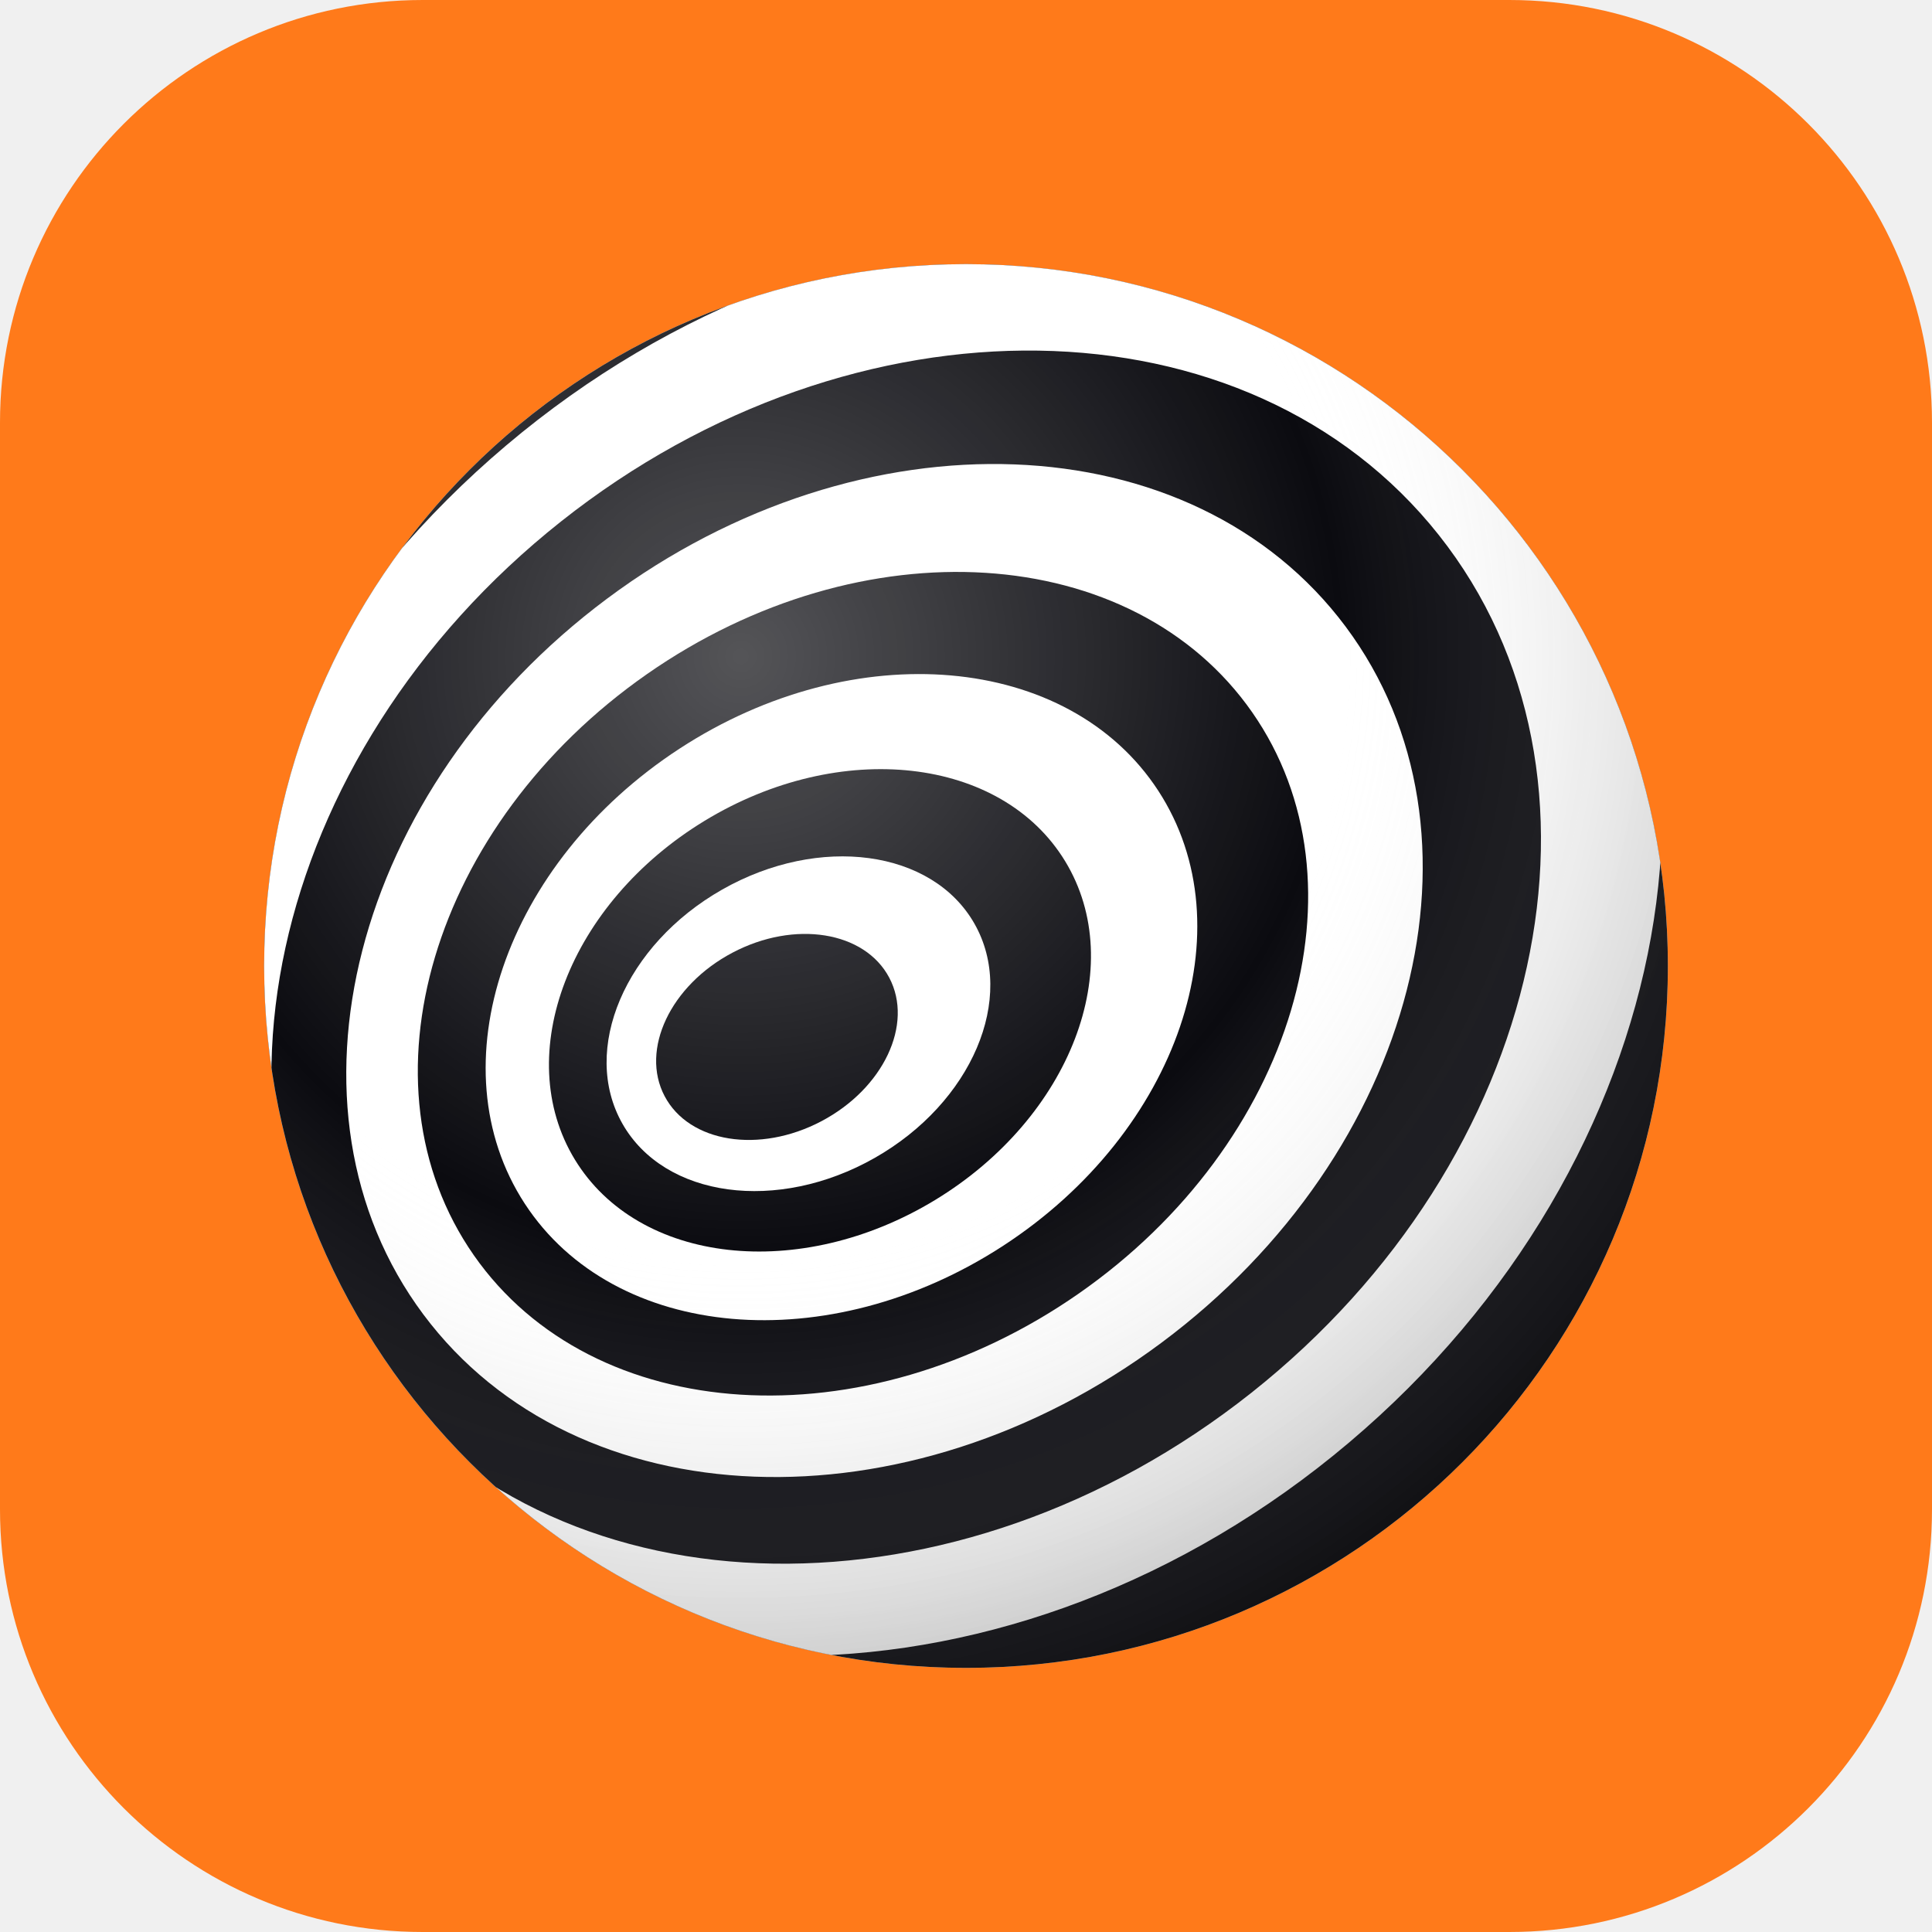
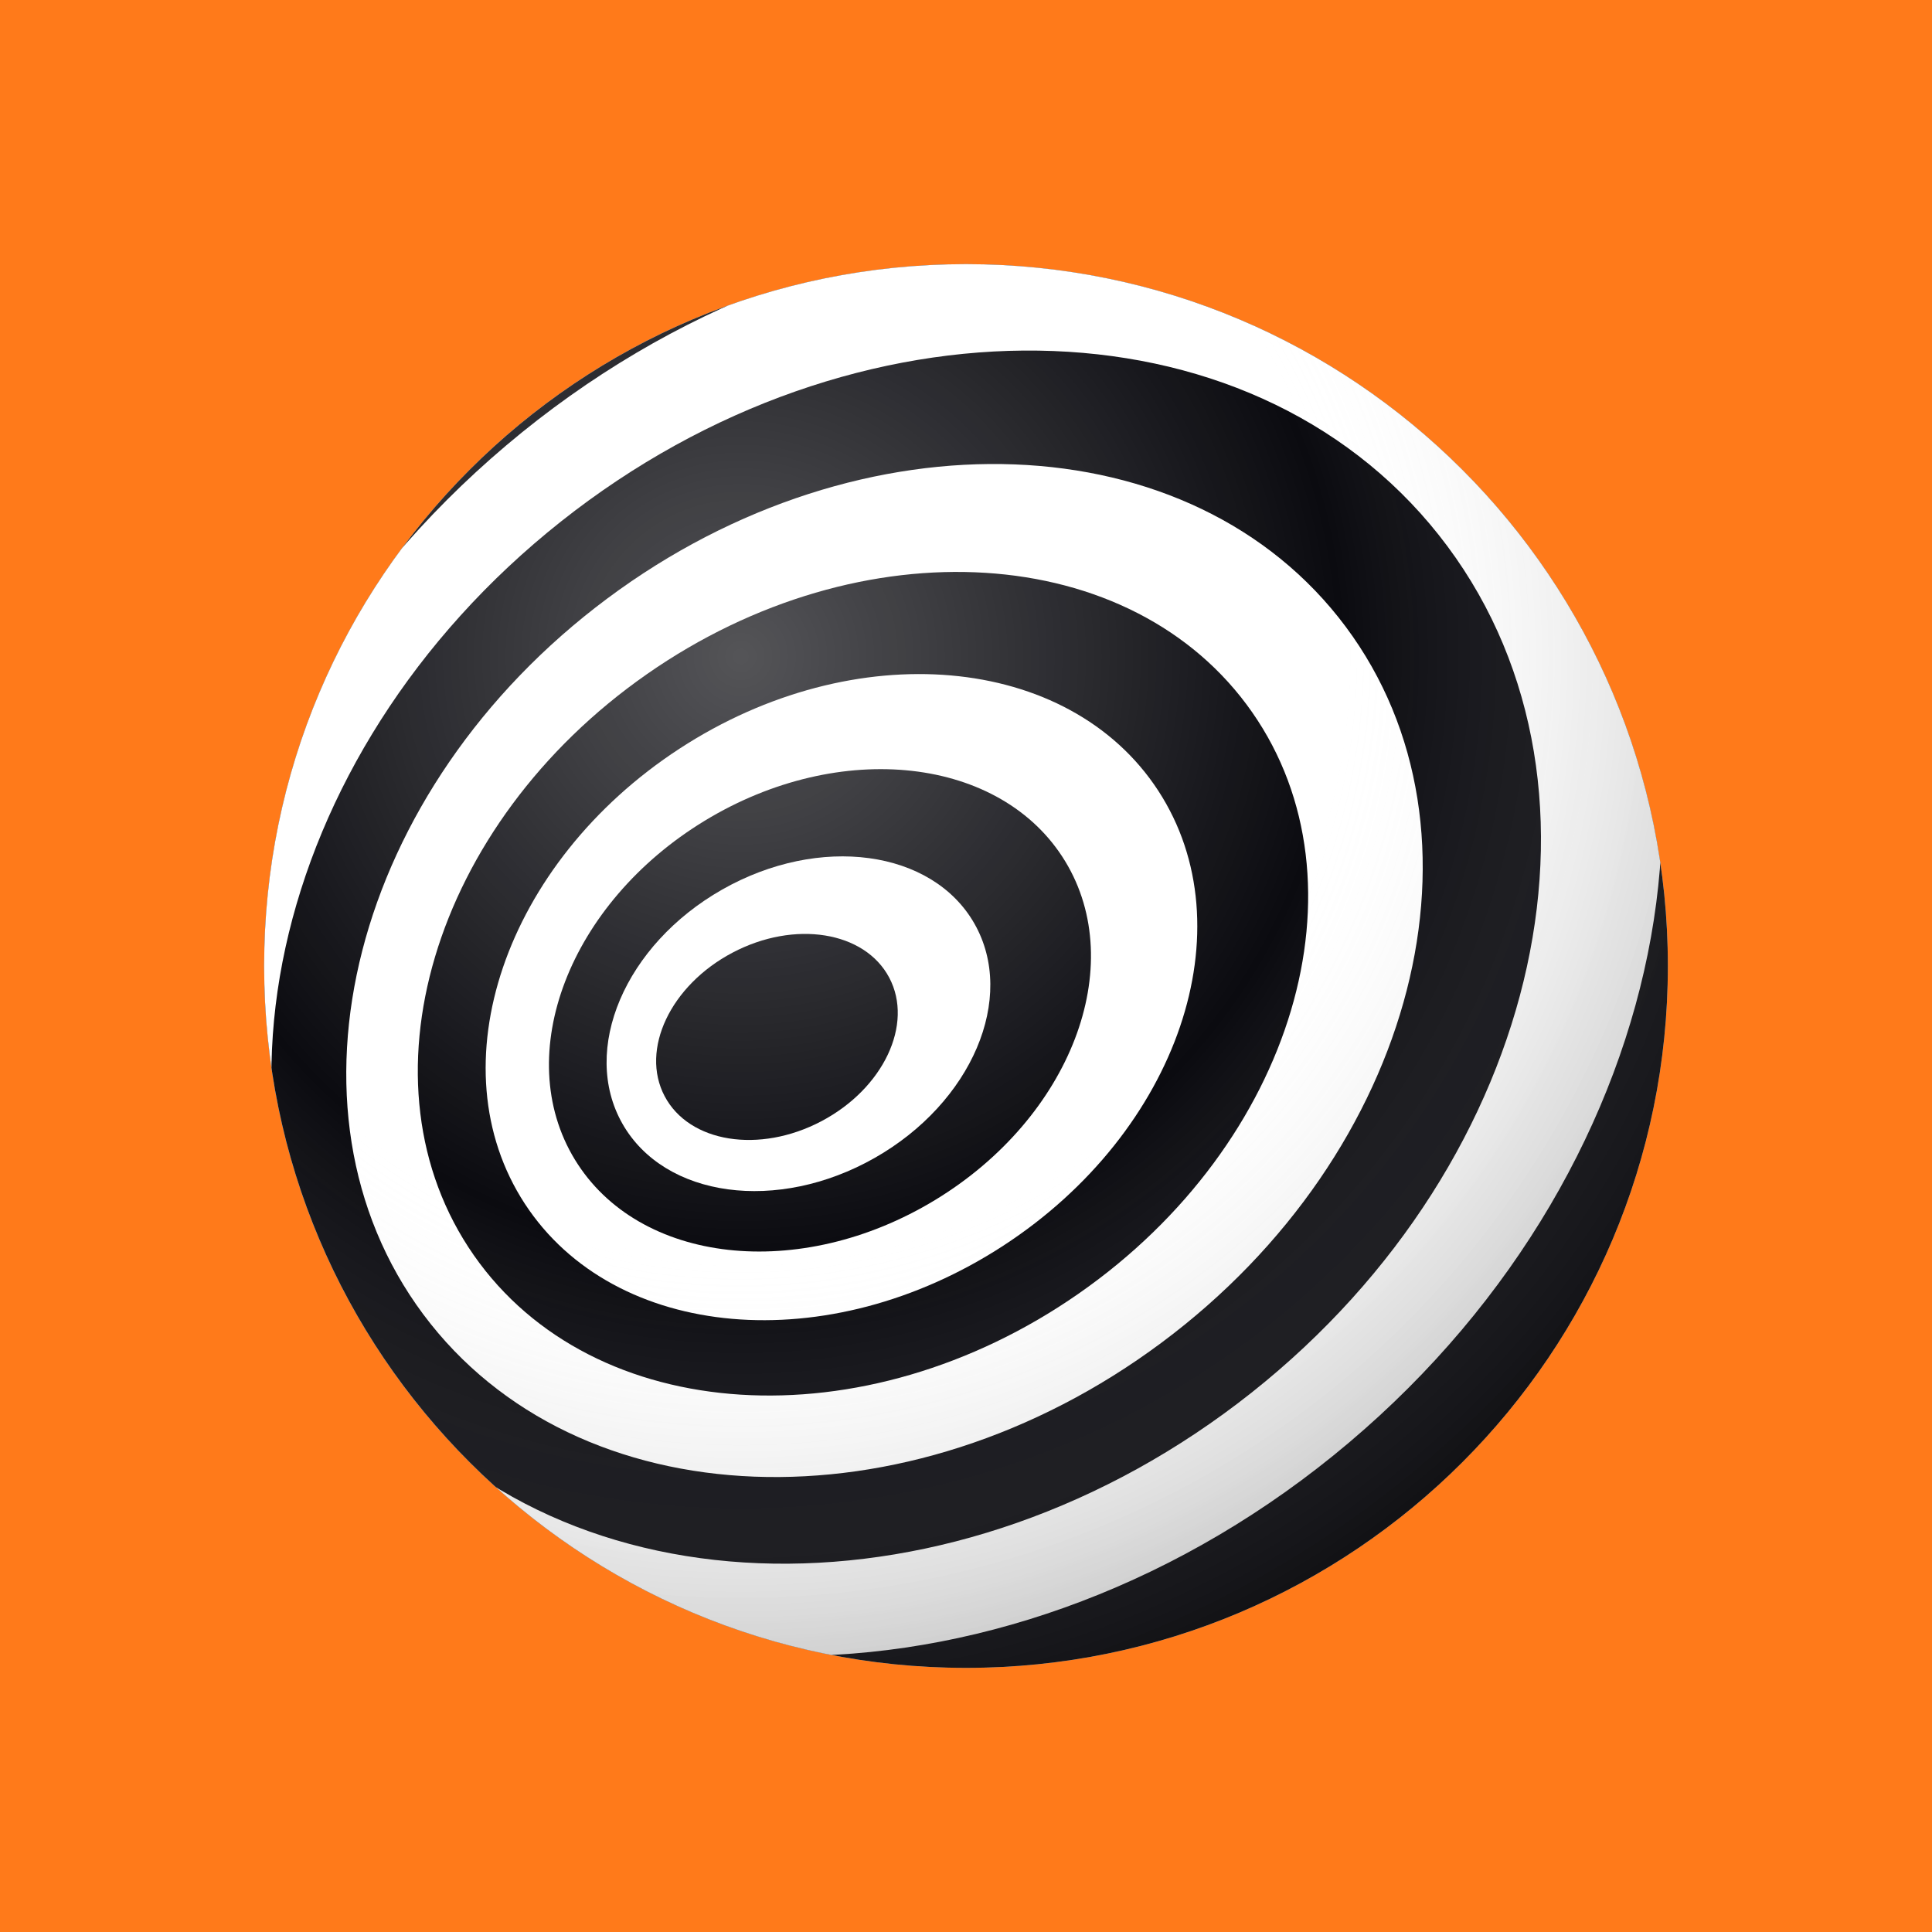
<svg xmlns="http://www.w3.org/2000/svg" width="1024" height="1024" viewBox="0 0 1024 1024">
-   <rect width="1024" height="1024" rx="224" fill="#ff7a1a" />
+   <rect width="1024" height="1024" fill="#ff7a1a" />
  <defs>
    <clipPath id="ball">
      <circle cx="512" cy="512" r="372" />
    </clipPath>
    <radialGradient id="shade" cx="34%" cy="28%" r="82%">
      <stop offset="0%" stop-color="#ffffff" stop-opacity=".30" />
      <stop offset="52%" stop-color="#ffffff" stop-opacity="0" />
      <stop offset="100%" stop-color="#000000" stop-opacity=".34" />
    </radialGradient>
  </defs>
  <g clip-path="url(#ball)">
    <circle cx="512" cy="512" r="372" fill="#ffffff" />
    <ellipse cx="503.1" cy="493.3" rx="476.2" ry="400.0" transform="rotate(-42.0 503.1 493.3)" fill="#0b0b10" />
    <ellipse cx="491.7" cy="500.3" rx="417.4" ry="346.0" transform="rotate(-40.2 491.7 500.3)" fill="#ffffff" />
    <ellipse cx="480.3" cy="507.3" rx="360.2" ry="294.6" transform="rotate(-38.4 480.3 507.3)" fill="#0b0b10" />
    <ellipse cx="468.8" cy="514.4" rx="304.9" ry="245.9" transform="rotate(-36.7 468.8 514.4)" fill="#ffffff" />
    <ellipse cx="457.4" cy="521.4" rx="251.5" ry="200.1" transform="rotate(-34.9 457.4 521.4)" fill="#0b0b10" />
    <ellipse cx="446.0" cy="528.5" rx="200.4" ry="157.2" transform="rotate(-33.1 446.0 528.5)" fill="#ffffff" />
    <ellipse cx="434.6" cy="535.5" rx="152.1" ry="117.6" transform="rotate(-31.3 434.6 535.5)" fill="#0b0b10" />
    <ellipse cx="423.2" cy="542.6" rx="107.3" ry="81.8" transform="rotate(-29.6 423.2 542.6)" fill="#ffffff" />
    <ellipse cx="411.8" cy="549.6" rx="67.3" ry="50.5" transform="rotate(-27.8 411.8 549.6)" fill="#0b0b10" />
    <circle cx="512" cy="512" r="372" fill="url(#shade)" />
  </g>
</svg>
